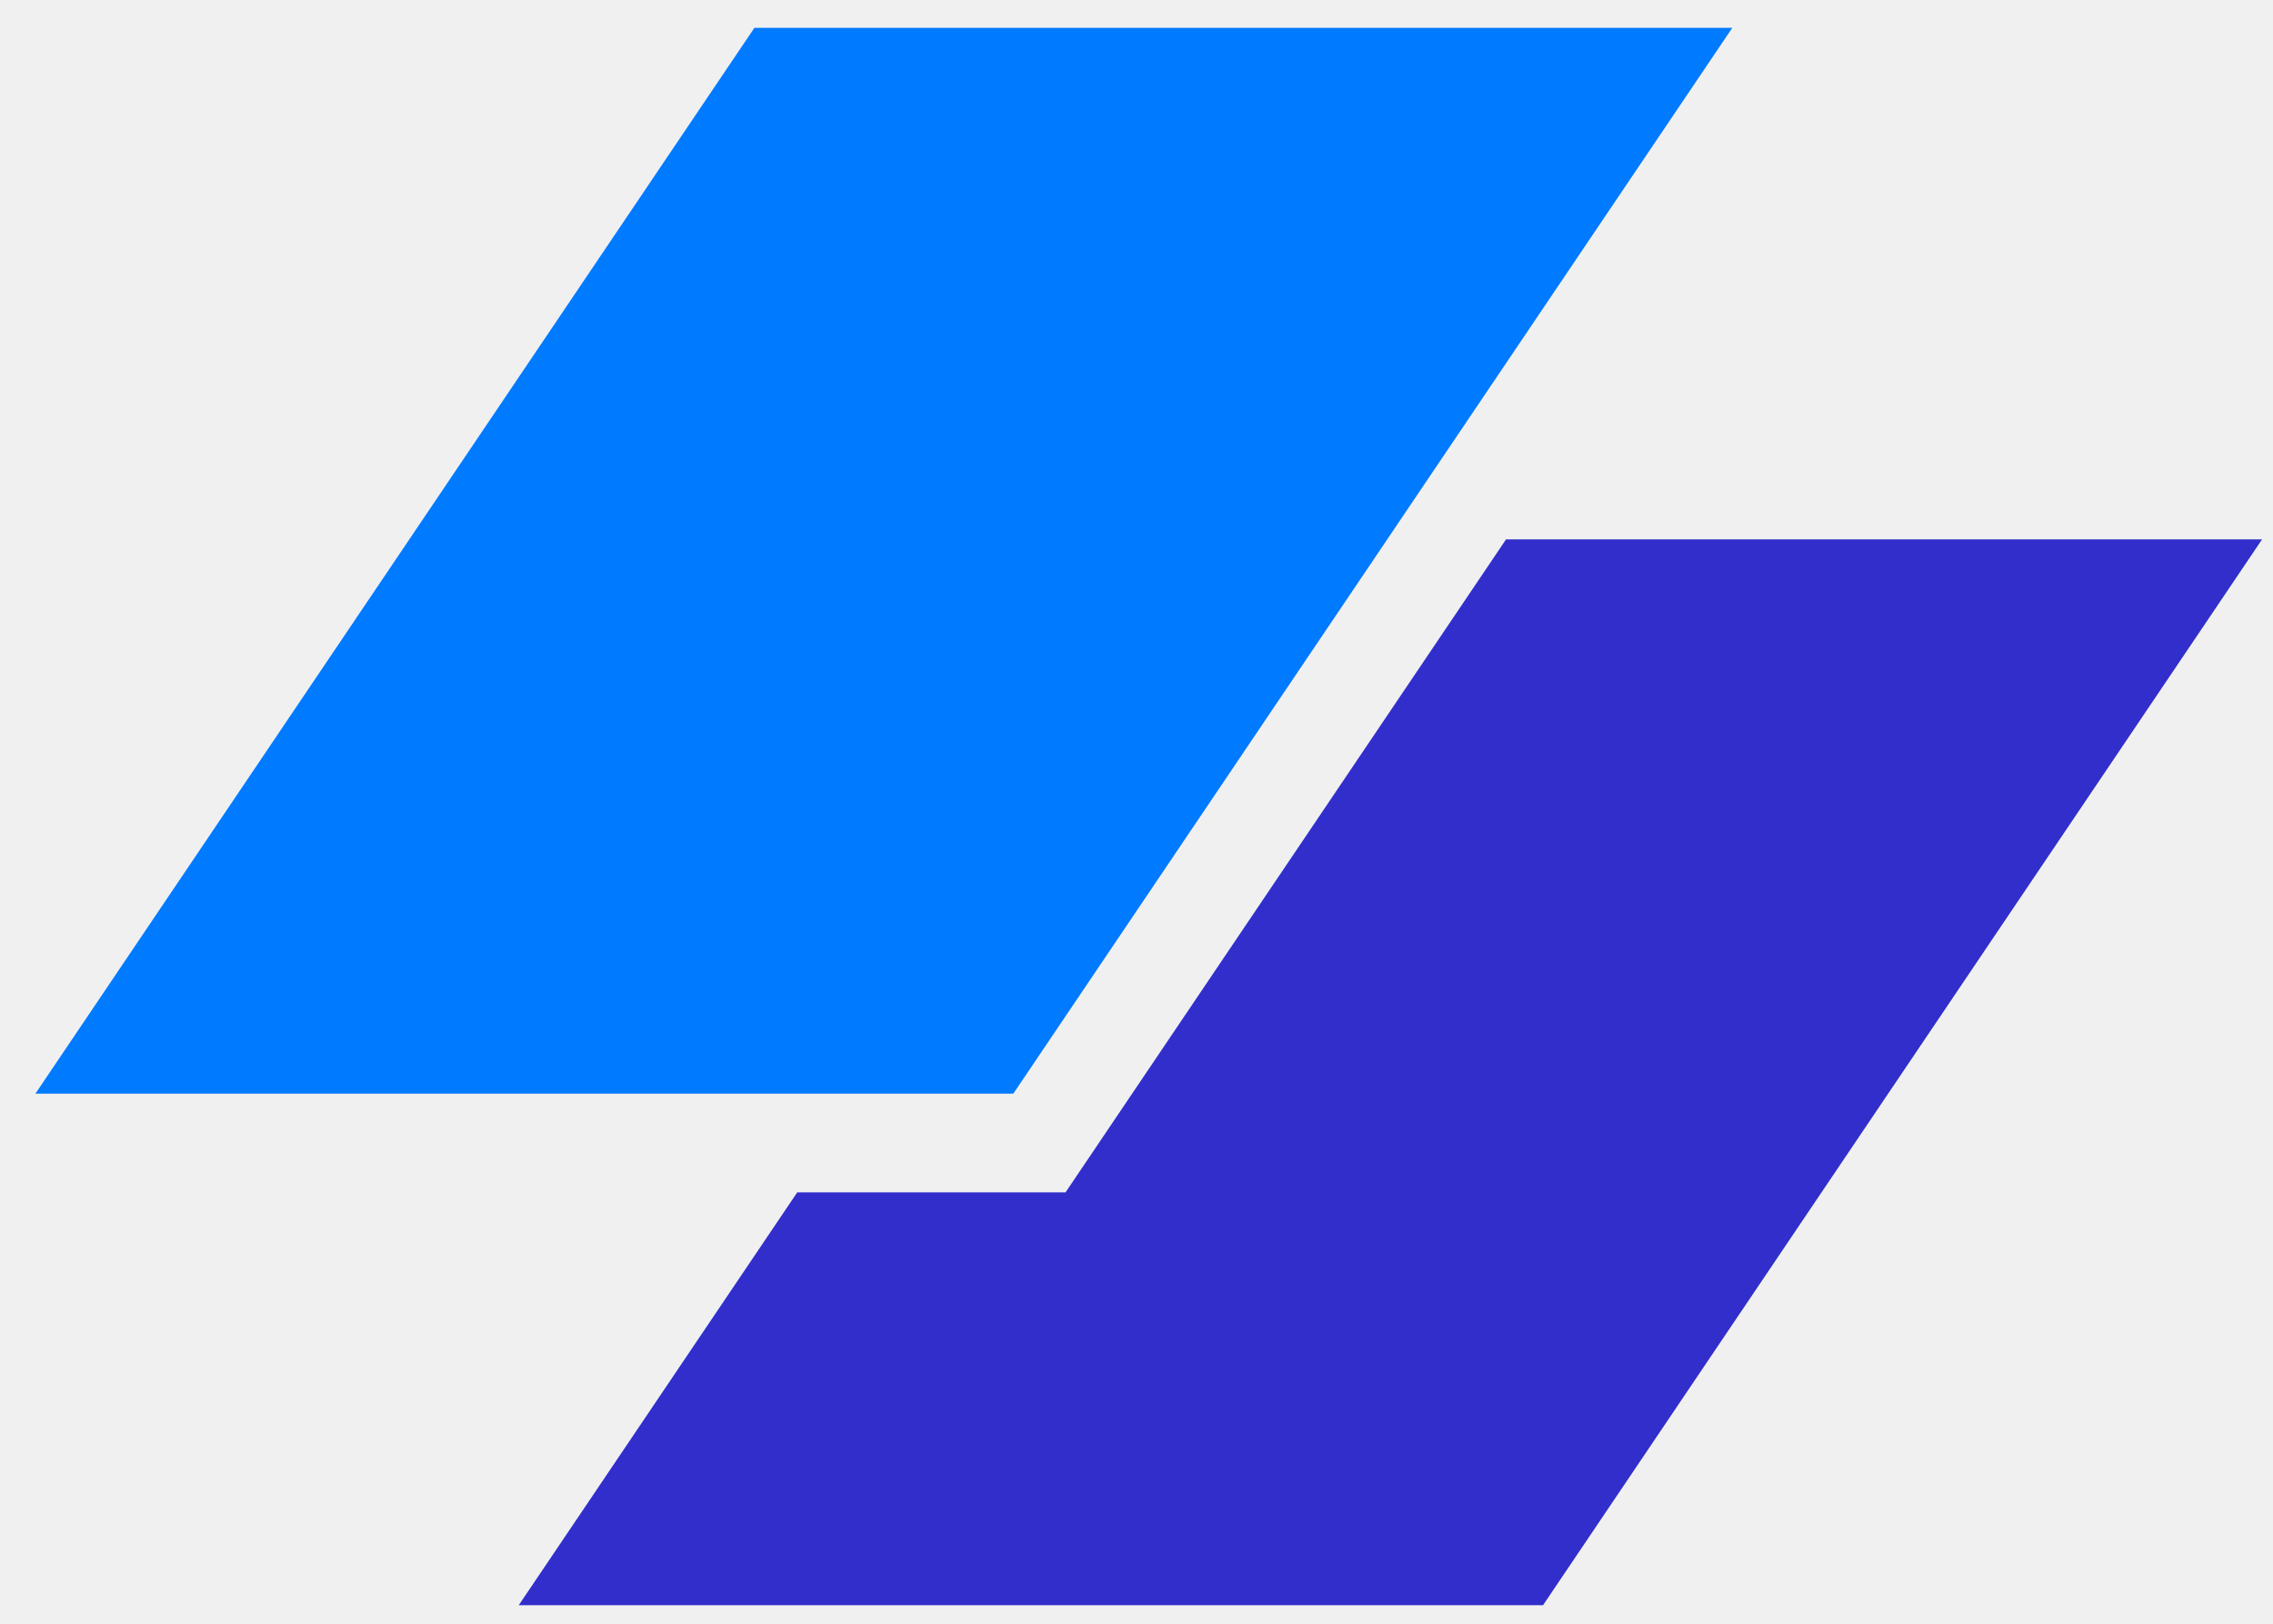
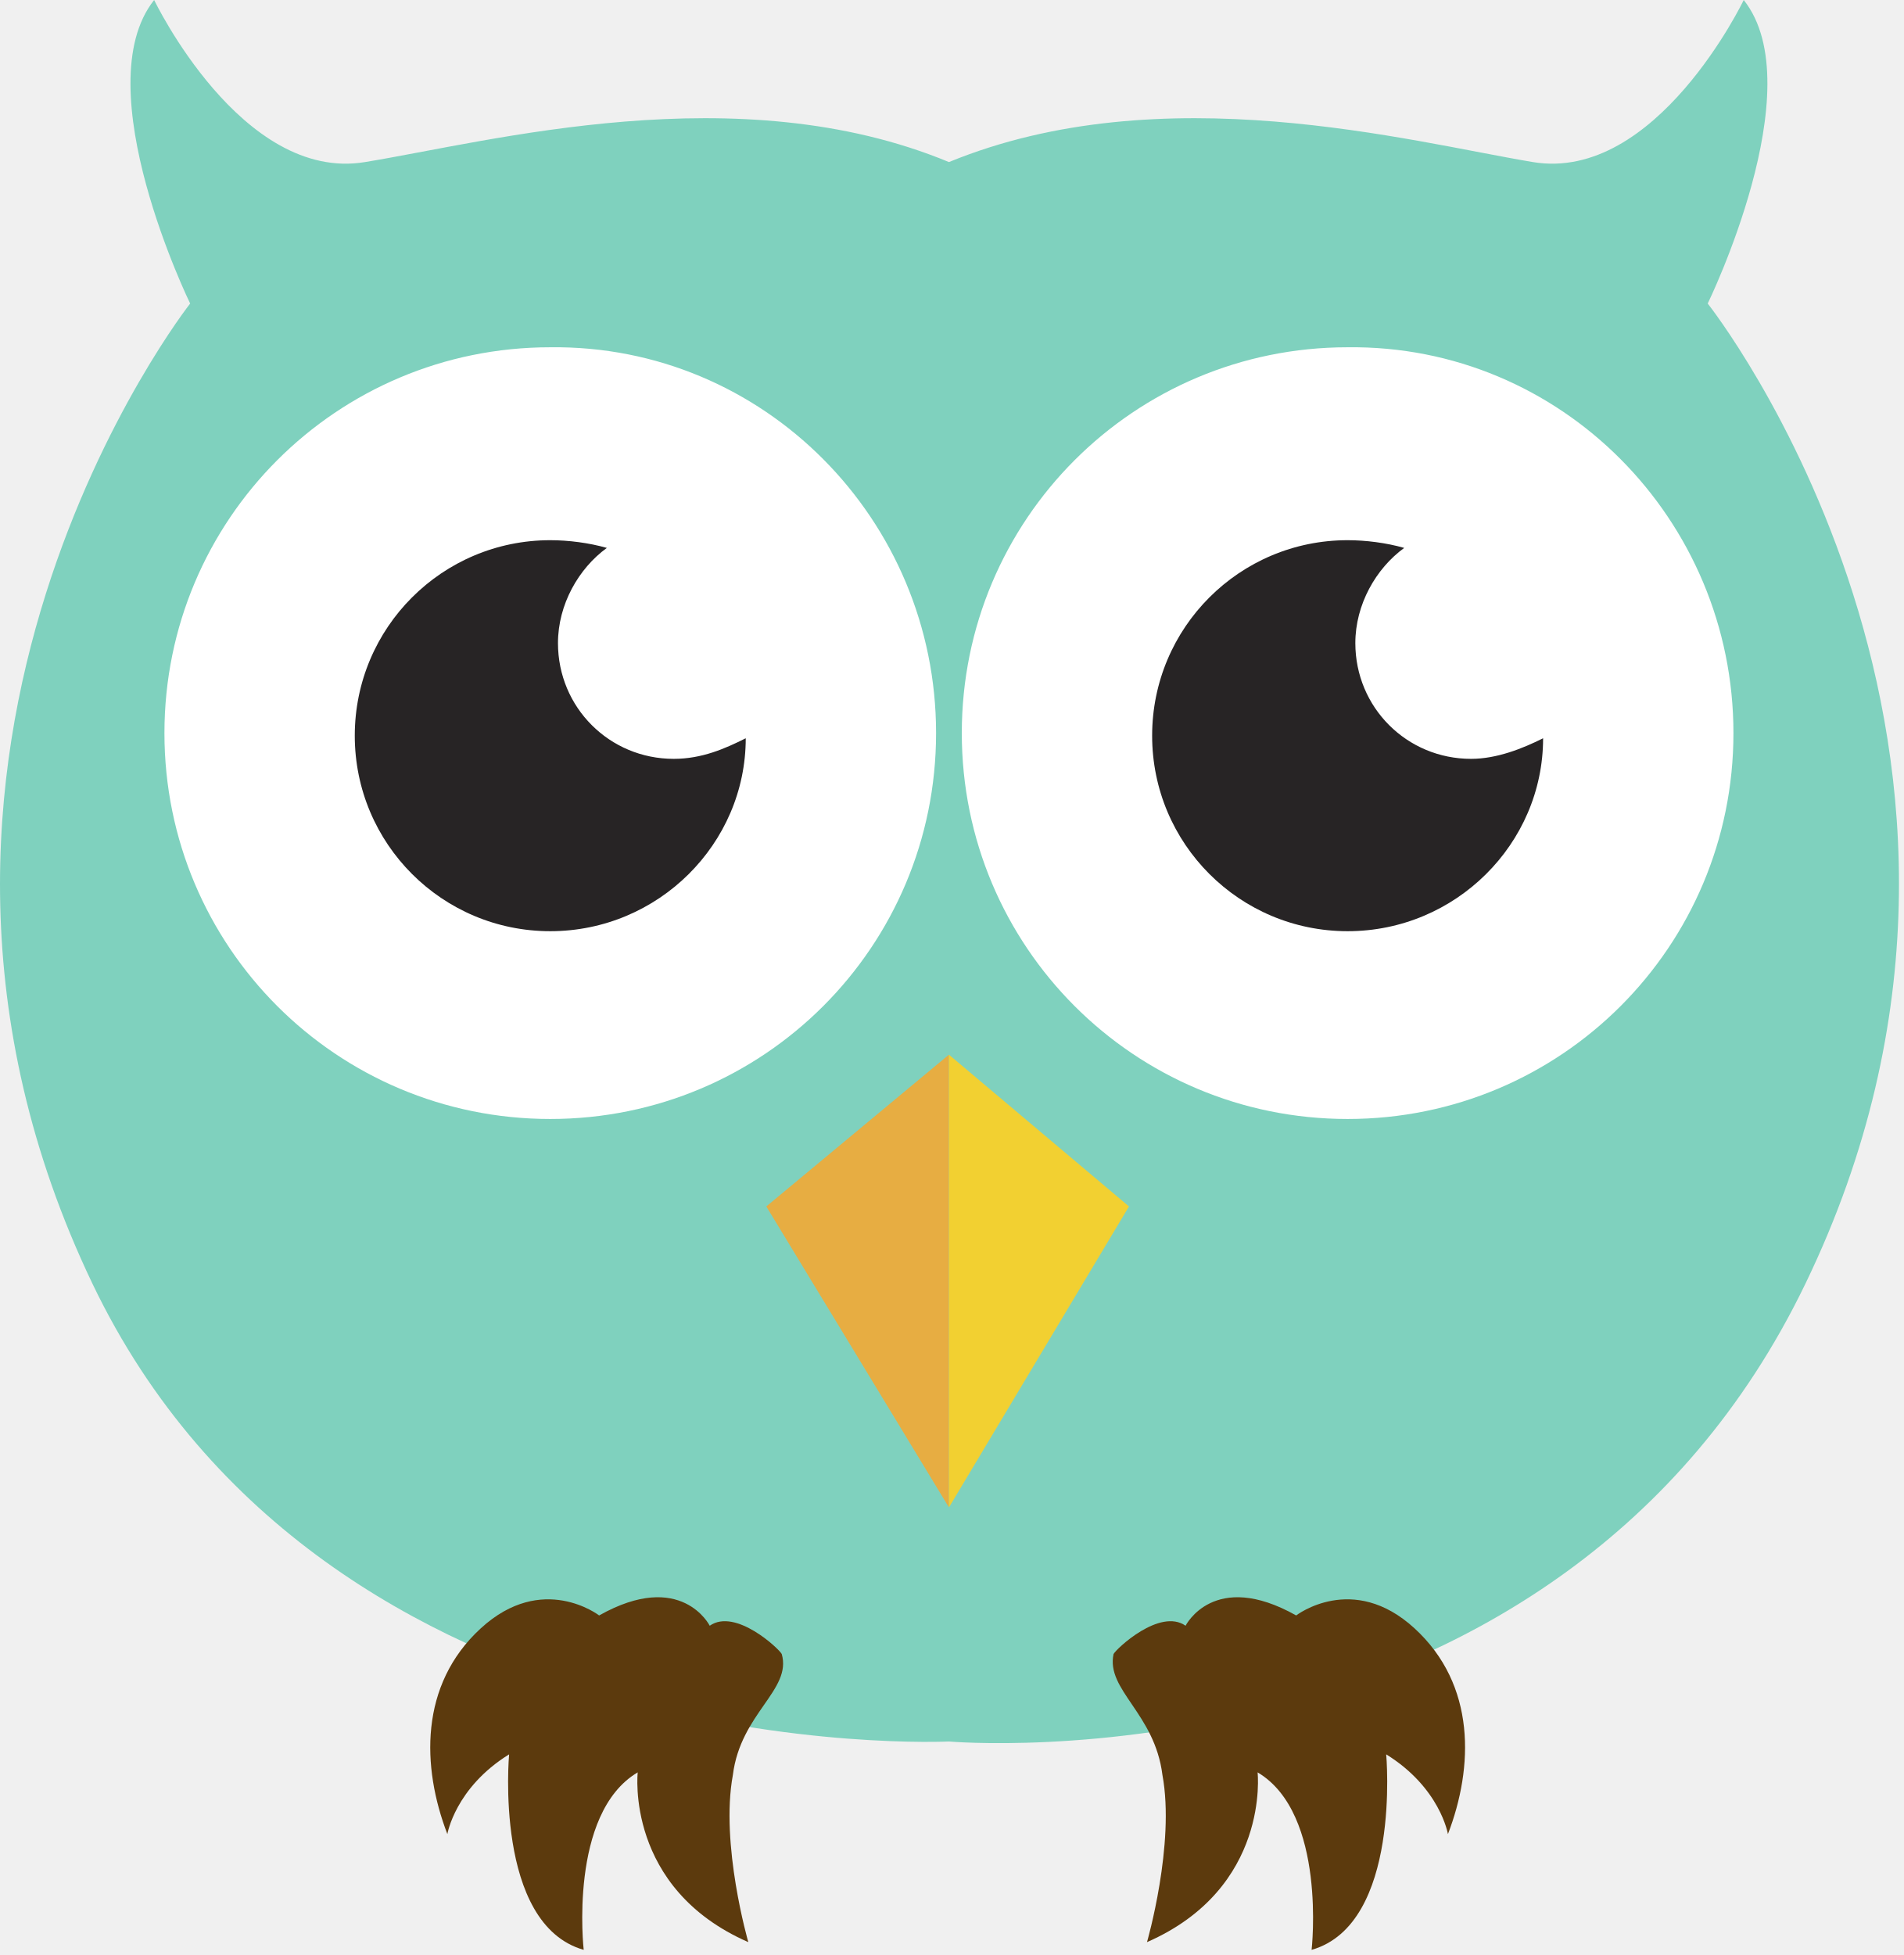
- <svg xmlns="http://www.w3.org/2000/svg" data-logo="logo" viewBox="0 0 49 35">
-   <g id="logogram" transform="translate(0, 0) rotate(0) ">
-     <path d="M16.263 0.6H37.344L21.845 23.573H0.764L16.263 0.6Z" fill="#007AFF" />
-     <path d="M17.186 25.702L11.183 34.6H33.264L48.764 11.627H32.466L22.97 25.702H17.186Z" fill="#312ECB" />
-   </g>
-   <g id="logotype" transform="translate(49, 17.5)" />
+ <svg xmlns="http://www.w3.org/2000/svg" viewBox="0 0 74 76" fill="none">
+   <path d="M66.393 11.8C66.393 11.8 70.493 3.4 67.793 0C67.793 0 64.393 7.1 59.593 6.3C54.793 5.5 45.193 2.9 36.893 6.3C28.693 2.9 19.093 5.5 14.193 6.3C9.393 7.1 5.993 0 5.993 0C3.293 3.4 7.393 11.8 7.393 11.8C7.393 11.8 -6.307 29.2 3.593 49.9C12.693 68.9 36.893 67.7 36.893 67.7C36.893 67.7 60.593 69.8 70.193 49.9C80.193 29.2 66.393 11.8 66.393 11.8Z" fill="#7FD1BE" />
+   <path d="M36.393 28.5C36.393 36.8 29.693 43.5 21.393 43.5C13.093 43.5 6.393 36.8 6.393 28.5C6.393 20.2 13.093 13.5 21.393 13.5C29.693 13.4 36.393 20.2 36.393 28.5Z" fill="white" />
+   <path d="M26.193 29.5C23.693 29.5 21.693 27.5 21.693 25C21.693 23.5 22.493 22.1 23.593 21.3C22.893 21.1 22.093 21 21.393 21C17.193 21 13.793 24.4 13.793 28.6C13.793 32.8 17.193 36.2 21.393 36.2C25.593 36.2 28.993 32.8 28.993 28.7C28.193 29.1 27.293 29.5 26.193 29.5Z" fill="#272425" />
+   <path d="M67.393 28.5C67.393 36.8 60.693 43.5 52.393 43.5C44.093 43.5 37.393 36.8 37.393 28.5C37.393 20.2 44.093 13.5 52.393 13.5C60.693 13.4 67.393 20.2 67.393 28.5Z" fill="white" />
+   <path d="M57.193 29.5C54.693 29.5 52.693 27.5 52.693 25C52.693 23.5 53.493 22.1 54.593 21.3C53.893 21.1 53.093 21 52.393 21C48.193 21 44.793 24.4 44.793 28.6C44.793 32.8 48.193 36.2 52.393 36.2C56.593 36.2 59.993 32.8 59.993 28.7C59.193 29.1 58.193 29.5 57.193 29.5Z" fill="#272425" />
+   <path d="M36.893 58.6V41L29.793 46.9L36.893 58.6Z" fill="#E7AD42" />
+   <path d="M36.893 58.6V41L43.893 46.9L36.893 58.6Z" fill="#F2D031" />
+   <path d="M43.293 64.3C43.393 64.1 45.093 62.5 46.093 63.2C46.093 63.2 47.193 61 50.393 62.8C50.393 62.8 52.593 61.1 54.993 63.3C57.393 65.5 57.293 68.7 56.293 71.3C56.293 71.3 55.993 69.5 53.893 68.2C53.893 68.2 54.493 74.8 50.993 75.8C50.993 75.8 51.593 70.5 48.893 68.9C48.893 68.9 49.393 73.4 44.593 75.5C44.593 75.5 45.693 71.7 45.193 69C44.893 66.6 42.993 65.7 43.293 64.3Z" fill="#5C3A0D" />
+   <path d="M30.393 64.3C30.293 64.1 28.593 62.5 27.593 63.2C27.593 63.2 26.493 61 23.293 62.8C23.293 62.8 21.093 61.1 18.693 63.3C16.293 65.5 16.393 68.7 17.393 71.3C17.393 71.3 17.693 69.5 19.793 68.2C19.793 68.2 19.193 74.8 22.693 75.8C22.693 75.8 22.093 70.5 24.793 68.9C24.793 68.9 24.293 73.4 29.093 75.5C29.093 75.5 27.993 71.7 28.493 69C28.793 66.6 30.793 65.7 30.393 64.3Z" fill="#5C3A0D" />
</svg>
